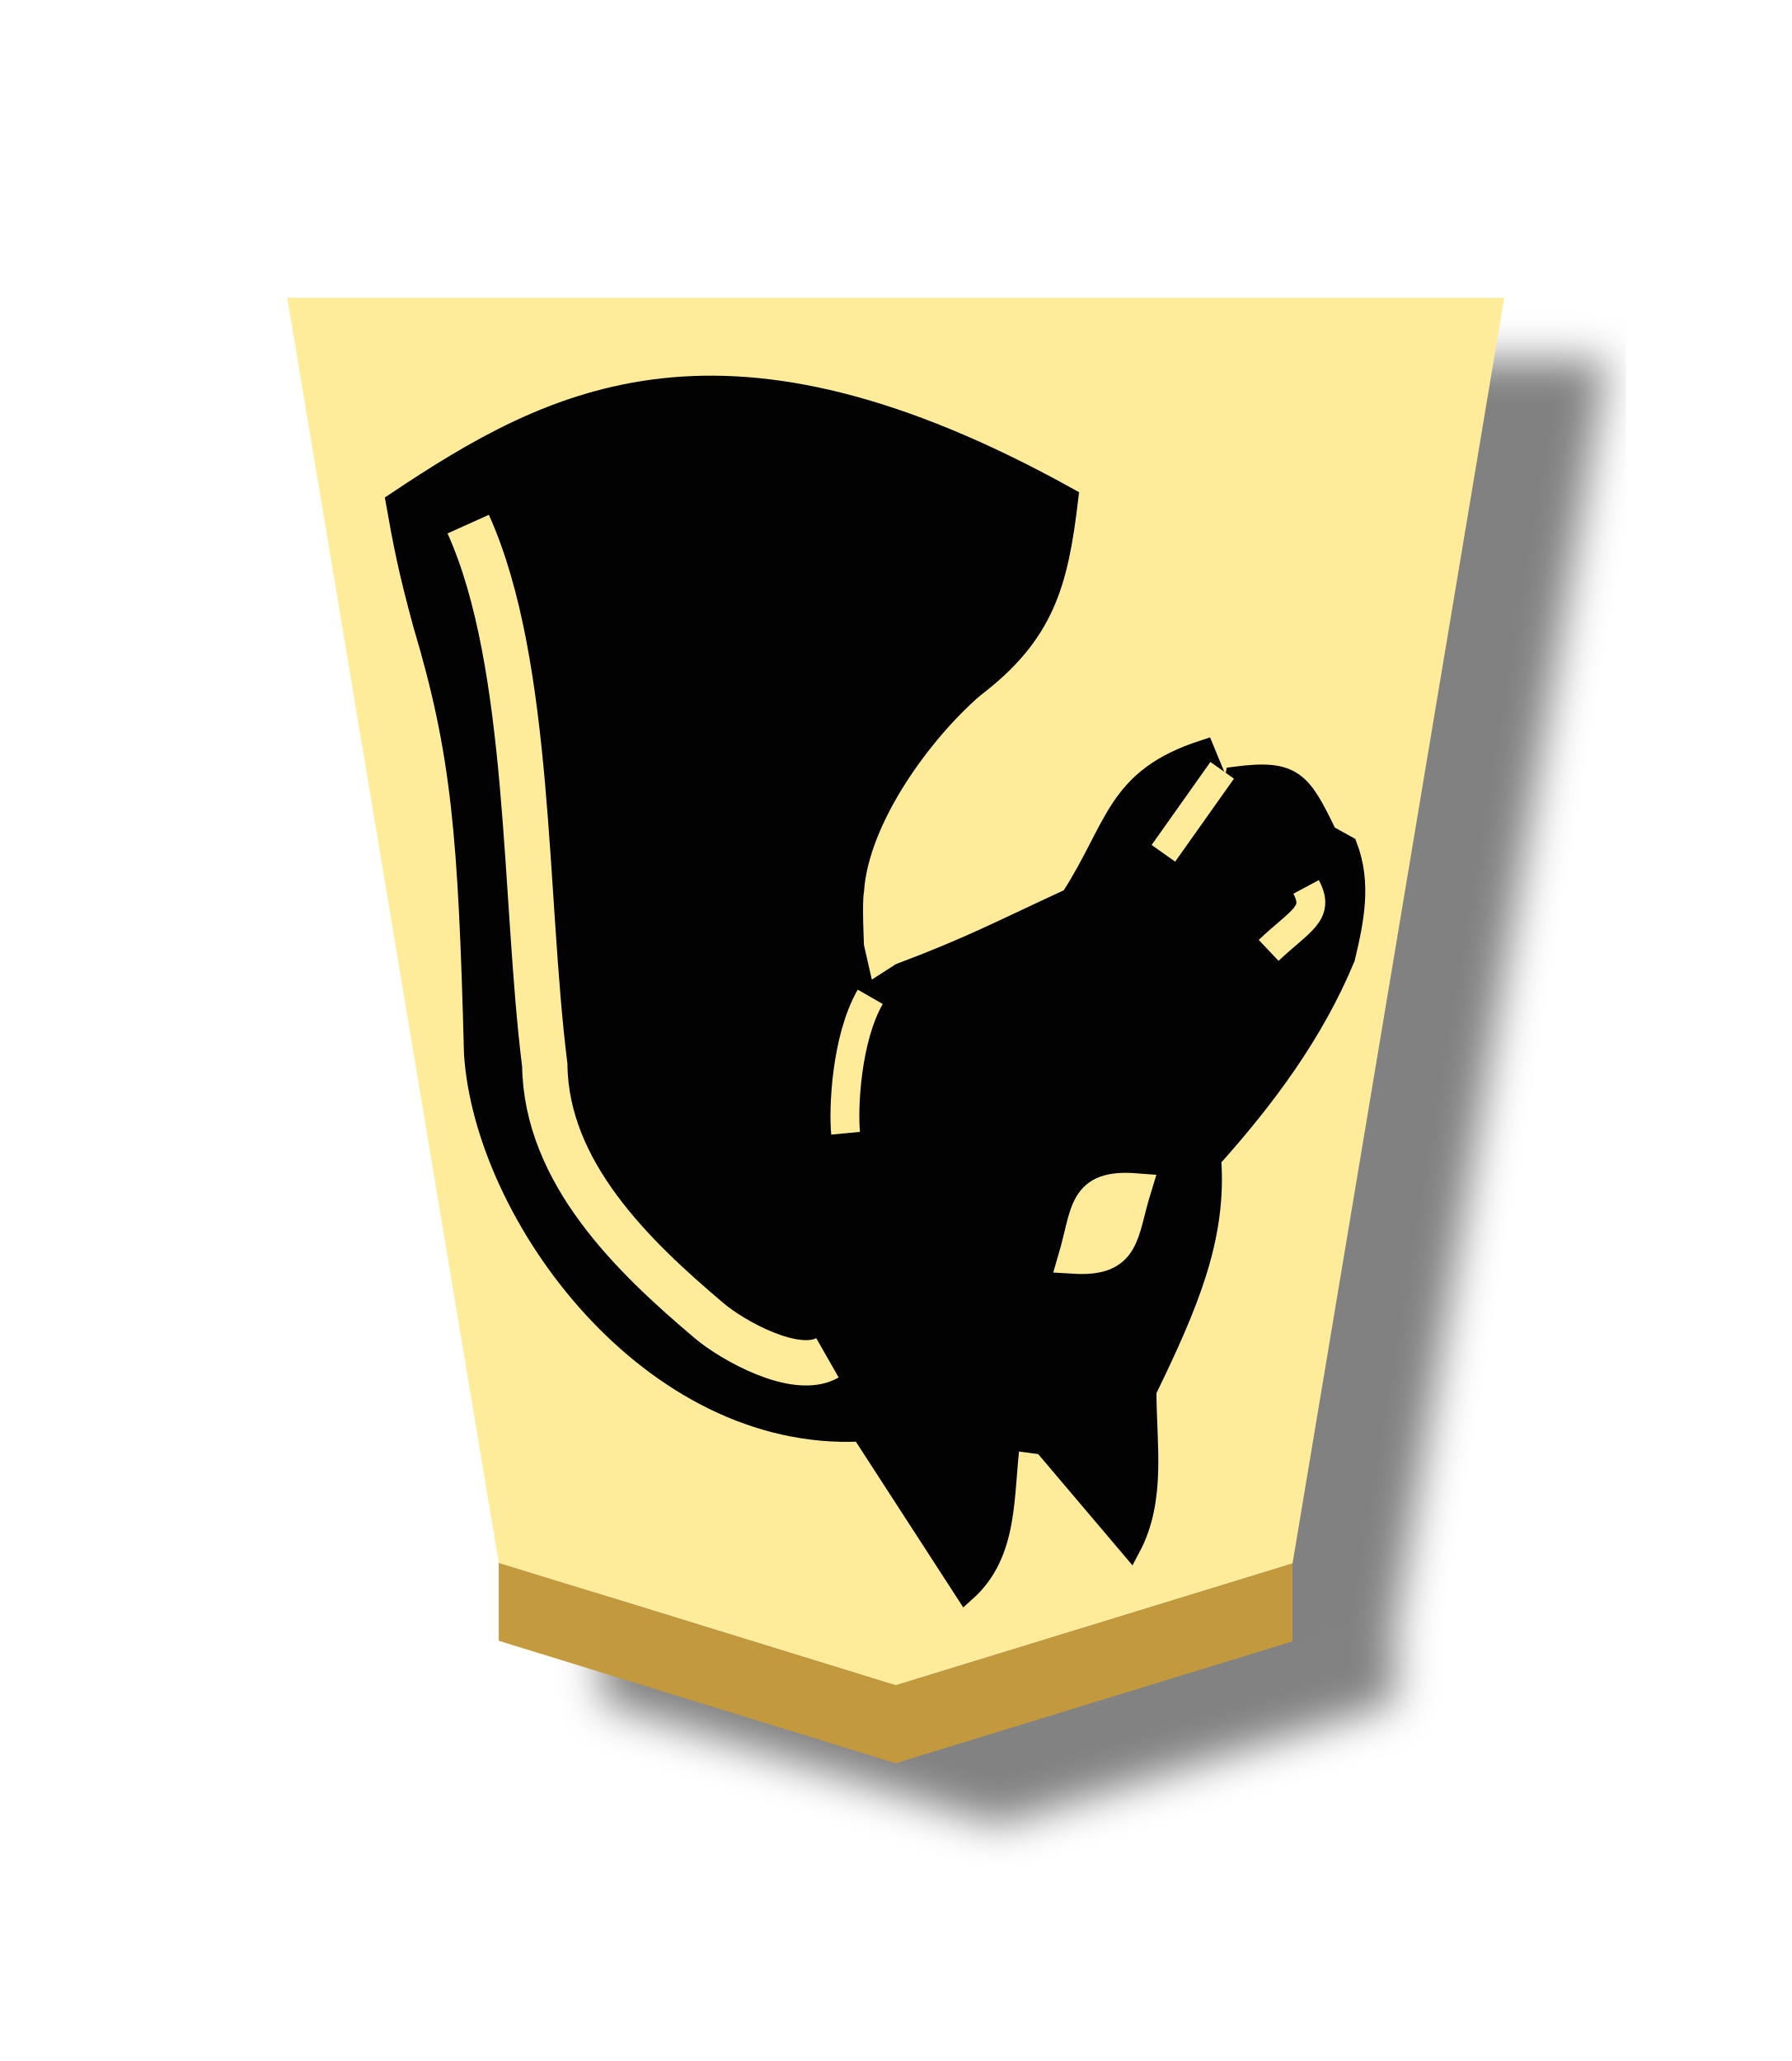
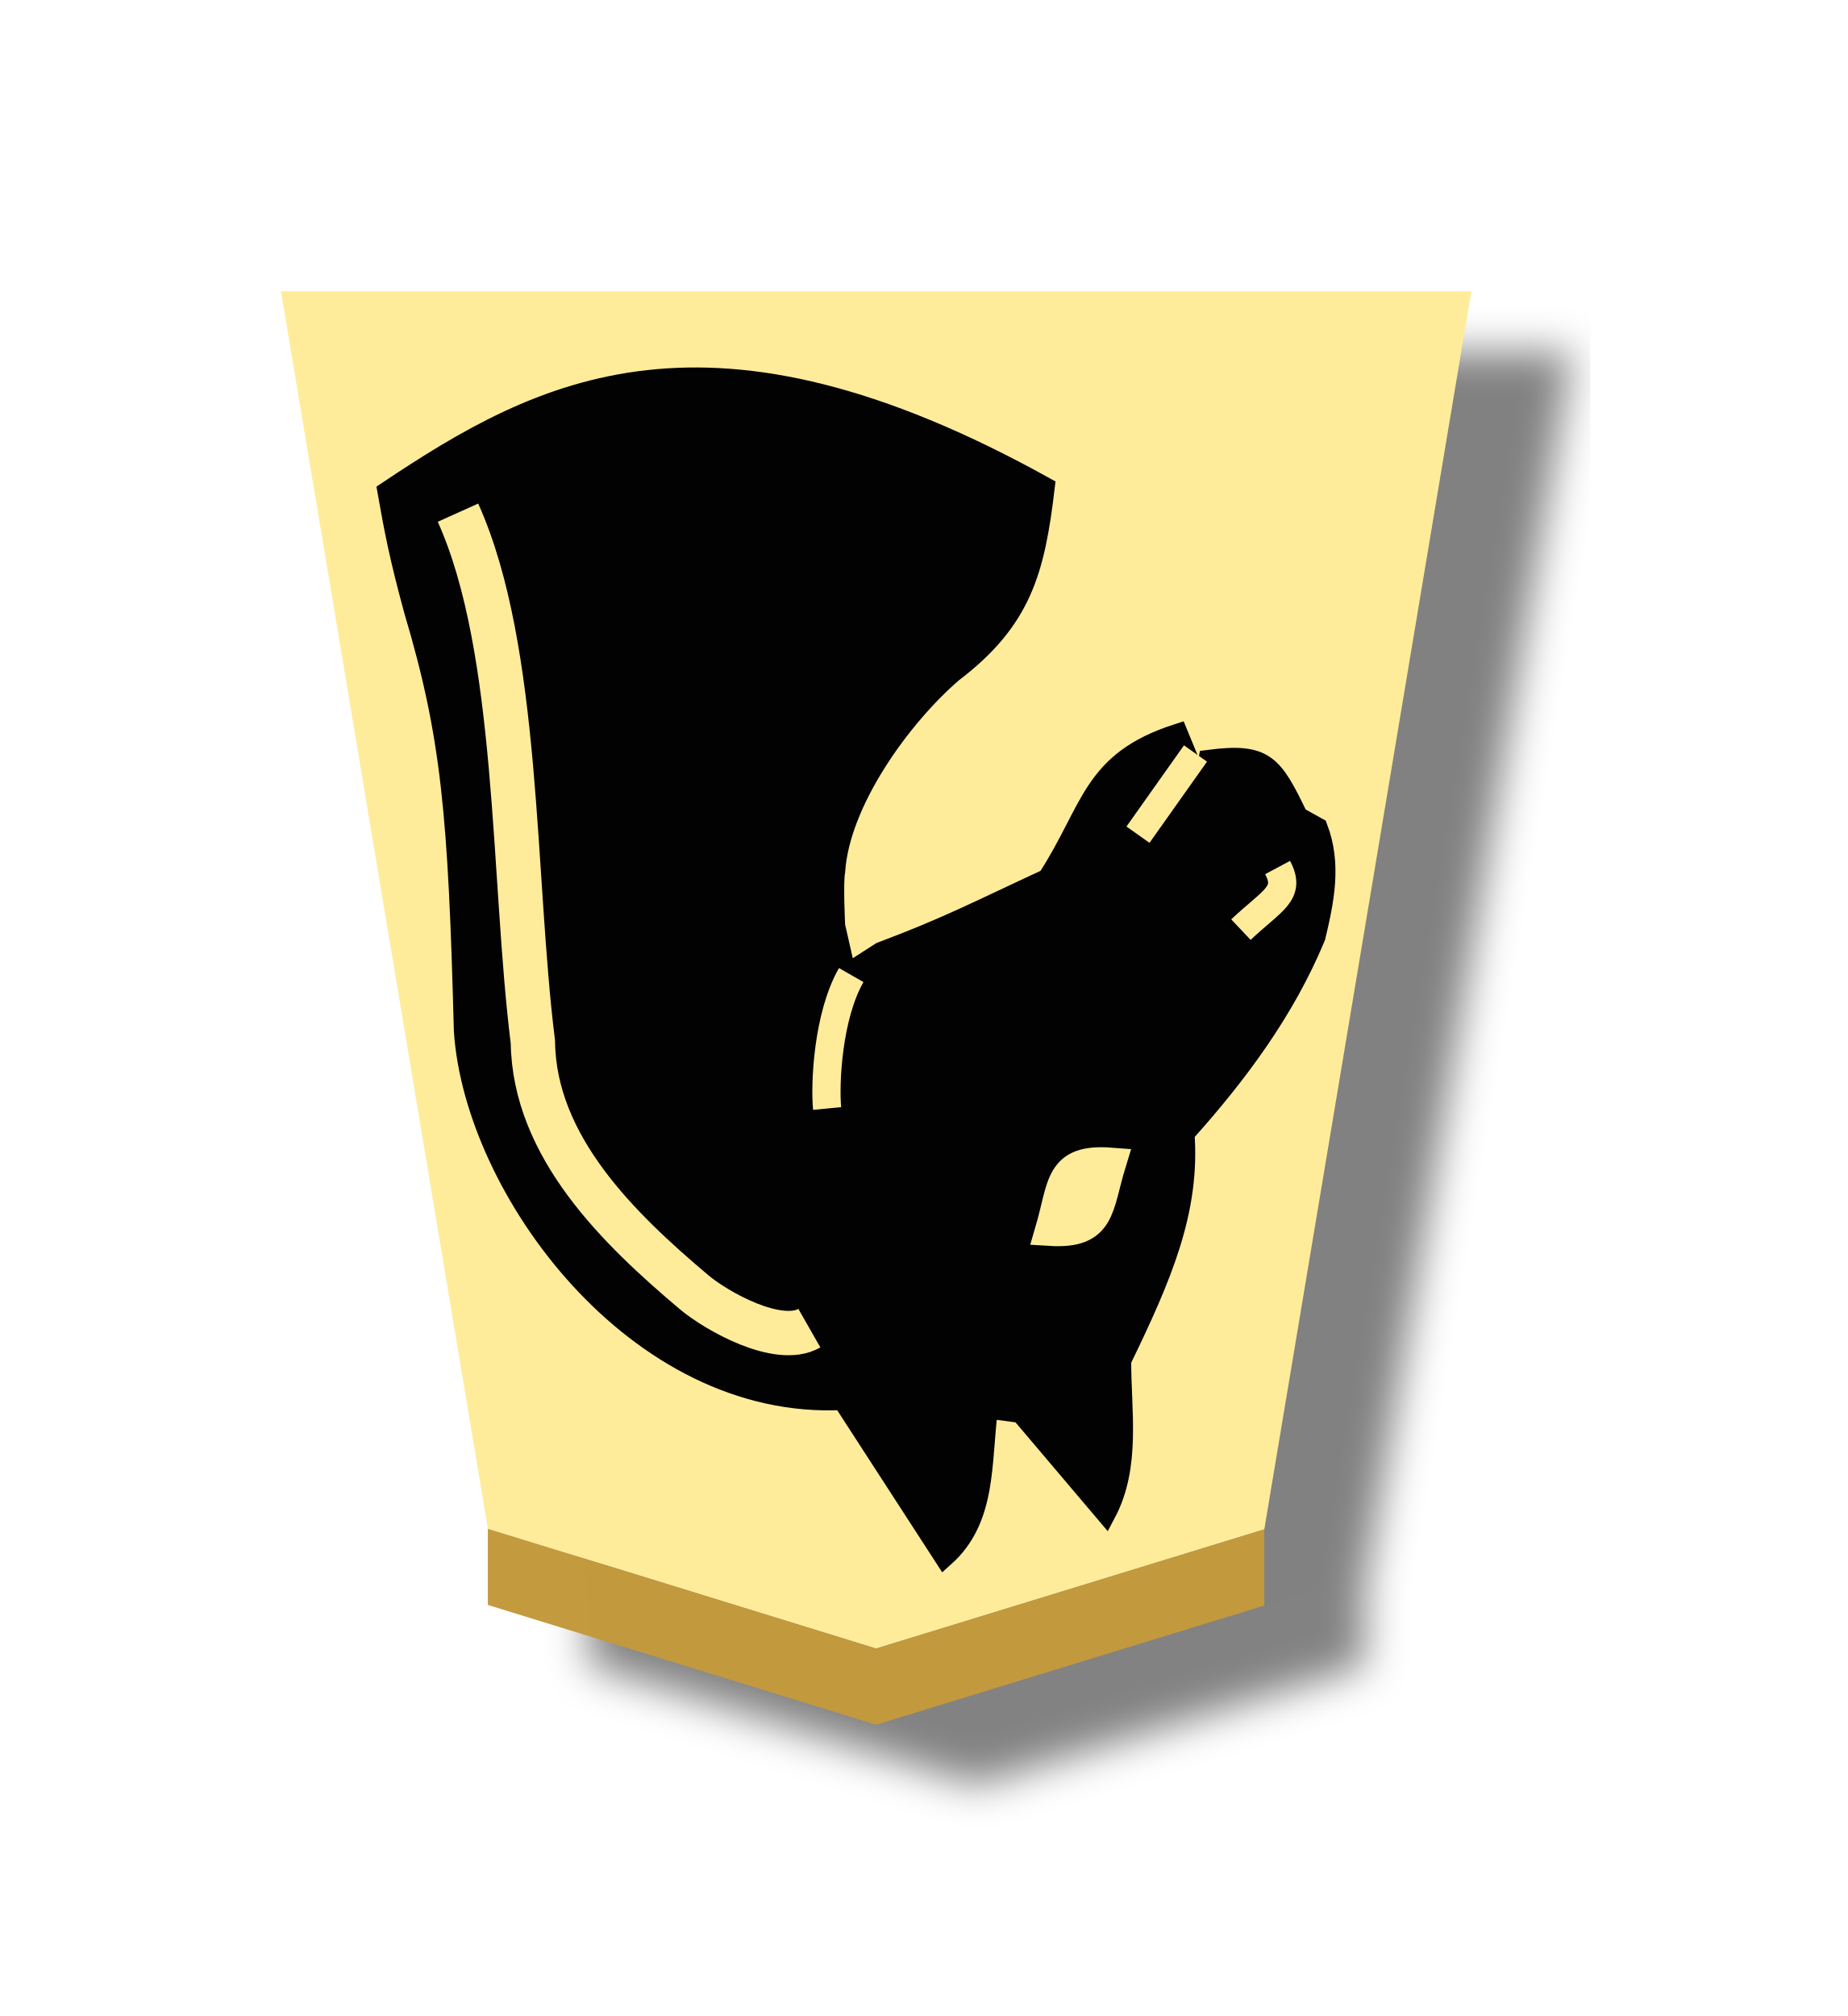
- <svg xmlns="http://www.w3.org/2000/svg" width="52.157" height="60" version="1.1" id="svg1717">
+ <svg xmlns="http://www.w3.org/2000/svg" width="55" height="60" version="1.1" id="svg1717">
  <defs id="defs1721">
    <filter style="color-interpolation-filters:sRGB" id="filter4519">
      <feFlood flood-opacity="0.498" flood-color="rgb(0,0,0)" result="flood" id="feFlood4509" />
      <feComposite in="flood" in2="SourceGraphic" operator="in" result="composite1" id="feComposite4511" />
      <feGaussianBlur in="composite1" stdDeviation="1" result="blur" id="feGaussianBlur4513" />
      <feOffset dx="5" dy="3" result="offset" id="feOffset4515" />
      <feComposite in="SourceGraphic" in2="offset" operator="over" result="composite2" id="feComposite4517" />
    </filter>
  </defs>
  <filter id="drop-shadow">
    <feGaussianBlur in="SourceAlpha" result="blur" stdDeviation="2" id="feGaussianBlur1692" />
    <feOffset result="offsetBlur" dx="2" dy="2" id="feOffset1694" />
    <feBlend in="SourceGraphic" in2="offsetBlur" mode="normal" id="feBlend1696" />
  </filter>
  <g transform="translate(-240.9593,-104.2336)" style="opacity:0.99" id="g4878">
    <g style="filter:url(#filter4519)" transform="matrix(0.6,0,0,0.6,-0.8456695,-2.835138)" id="g4112">
      <g id="g1820" transform="matrix(1.156236,0,0,1.046667,-64.10952,-9.934953)" style="opacity:1">
        <g id="g6830-3-9-8" transform="matrix(-1.358092,0,0,-1.358092,392.9756,215.9957)" style="fill:url(#linearGradient19382);fill-opacity:1">
          <path id="path6814-84-3-62" d="m -35.795,-31.01 -12.265,4.159 -6.541,43.204 37.608,5e-6 -6.538,-43.183 z" style="fill:#feec99;fill-opacity:1;stroke-width:0.974" />
        </g>
      </g>
      <path style="opacity:1;fill:#c3983c;fill-opacity:0.992;stroke:none;stroke-width:1.589px;stroke-linecap:butt;stroke-linejoin:miter;stroke-opacity:1" d="m 427.211,258.059 v -3.78 l 19.26,5.941 19.259,-5.912 v 3.78 L 446.471,264 Z" id="path9418-4-6-3" />
    </g>
    <g transform="matrix(-1.149706,0,0,-1.149706,296.3209,172.5477)" id="g12482-5" style="display:inline;opacity:1">
      <g style="display:inline" id="g8333-3-7" transform="matrix(0.7005504,0,0,0.7005504,-244.8044,-23.95103)">
        <g style="stroke-width:1.386;stroke-miterlimit:4;stroke-dasharray:none" transform="matrix(0.5770575,0,0,0.5770575,442.0274,27.09883)" id="g8329-78-5">
          <path style="fill:#000000;stroke:#000000;stroke-width:1.291;stroke-linecap:butt;stroke-linejoin:miter;stroke-miterlimit:4;stroke-dasharray:none;stroke-opacity:1" d="m -112.144,62.364 c -1.6,3.019 -0.979,6.472 -0.979,9.788 -2.637,5.433 -4.421,9.611 -4.055,14.542 -3.426,3.817 -6.439,7.882 -8.39,12.585 -0.556,2.331 -1.037,4.661 -0.14,6.992 l 1.258,0.699 c 1.623,3.364 2.101,4.109 5.733,3.636 l 0.699,-3.496 0.979,-1.678 -0.699,4.475 0.979,2.377 c 5.562,-1.791 5.436,-4.784 8.354,-9.286 4.416,-2.04 6.332,-3.073 10.663,-4.697 l 1.958,-1.258 2.936,-4.894 -2.657,4.754 0.699,3.076 c 0,0 0.14,2.797 0,3.496 -0.295,4.507 -4.288,9.949 -7.519,12.729 -4.418,3.365 -5.27,6.49 -5.905,11.881 21.57,11.971 32.153,6.364 42.089,-0.28 -0.435,-2.472 -0.771,-4.234 -1.702,-7.638 -2.388,-8.008 -2.832,-13.068 -3.192,-26.9 -0.667,-10.141 -11.049,-24.316 -24.248,-23.643 l -6.515,-10.056 c -2.743,2.442 -2.342,6.067 -2.797,9.508 l -2.097,-0.28 z" id="path8321-00-9" />
          <path style="fill:none;stroke:#feec99;stroke-width:1.807;stroke-linecap:butt;stroke-linejoin:miter;stroke-miterlimit:4;stroke-dasharray:none;stroke-opacity:1" d="m -95.839,96.831 c 1.504,-2.624 1.695,-6.973 1.543,-8.544" id="path8323-3" />
          <path style="fill:#feec99;fill-opacity:1;stroke:#feec99;stroke-width:1.936;stroke-linecap:butt;stroke-linejoin:miter;stroke-miterlimit:4;stroke-dasharray:none;stroke-opacity:1" d="m -108.574,80.454 c -3.305,-0.203 -3.029,1.49 -3.91,4.358 3.366,0.262 3.052,-1.43 3.91,-4.358 z" id="path8325-1" />
          <path style="fill:none;stroke:#feec99;stroke-width:2.84;stroke-linecap:butt;stroke-linejoin:miter;stroke-miterlimit:4;stroke-dasharray:none;stroke-opacity:1" d="m -93.159,74.22 c 1.994,-1.137 5.955,1.095 7.399,2.315 4.785,4.041 10.223,9.278 10.309,16.017 1.316,10.47 0.825,25.073 4.797,33.888" id="path8327-8" />
        </g>
        <path id="path8331-3" d="m 374,91.163 2.125,-3" style="fill:none;stroke:#feec99;stroke-width:1.043;stroke-linecap:butt;stroke-linejoin:miter;stroke-miterlimit:4;stroke-dasharray:none;stroke-opacity:1" />
      </g>
      <path id="path8331-6-0-9" d="m 15.076,36.961 c -0.362,-0.676 0.138,-0.84 0.949,-1.607" style="display:inline;fill:none;stroke:#feec99;stroke-width:0.731;stroke-linecap:butt;stroke-linejoin:miter;stroke-miterlimit:4;stroke-dasharray:none;stroke-opacity:1" />
    </g>
  </g>
</svg>
